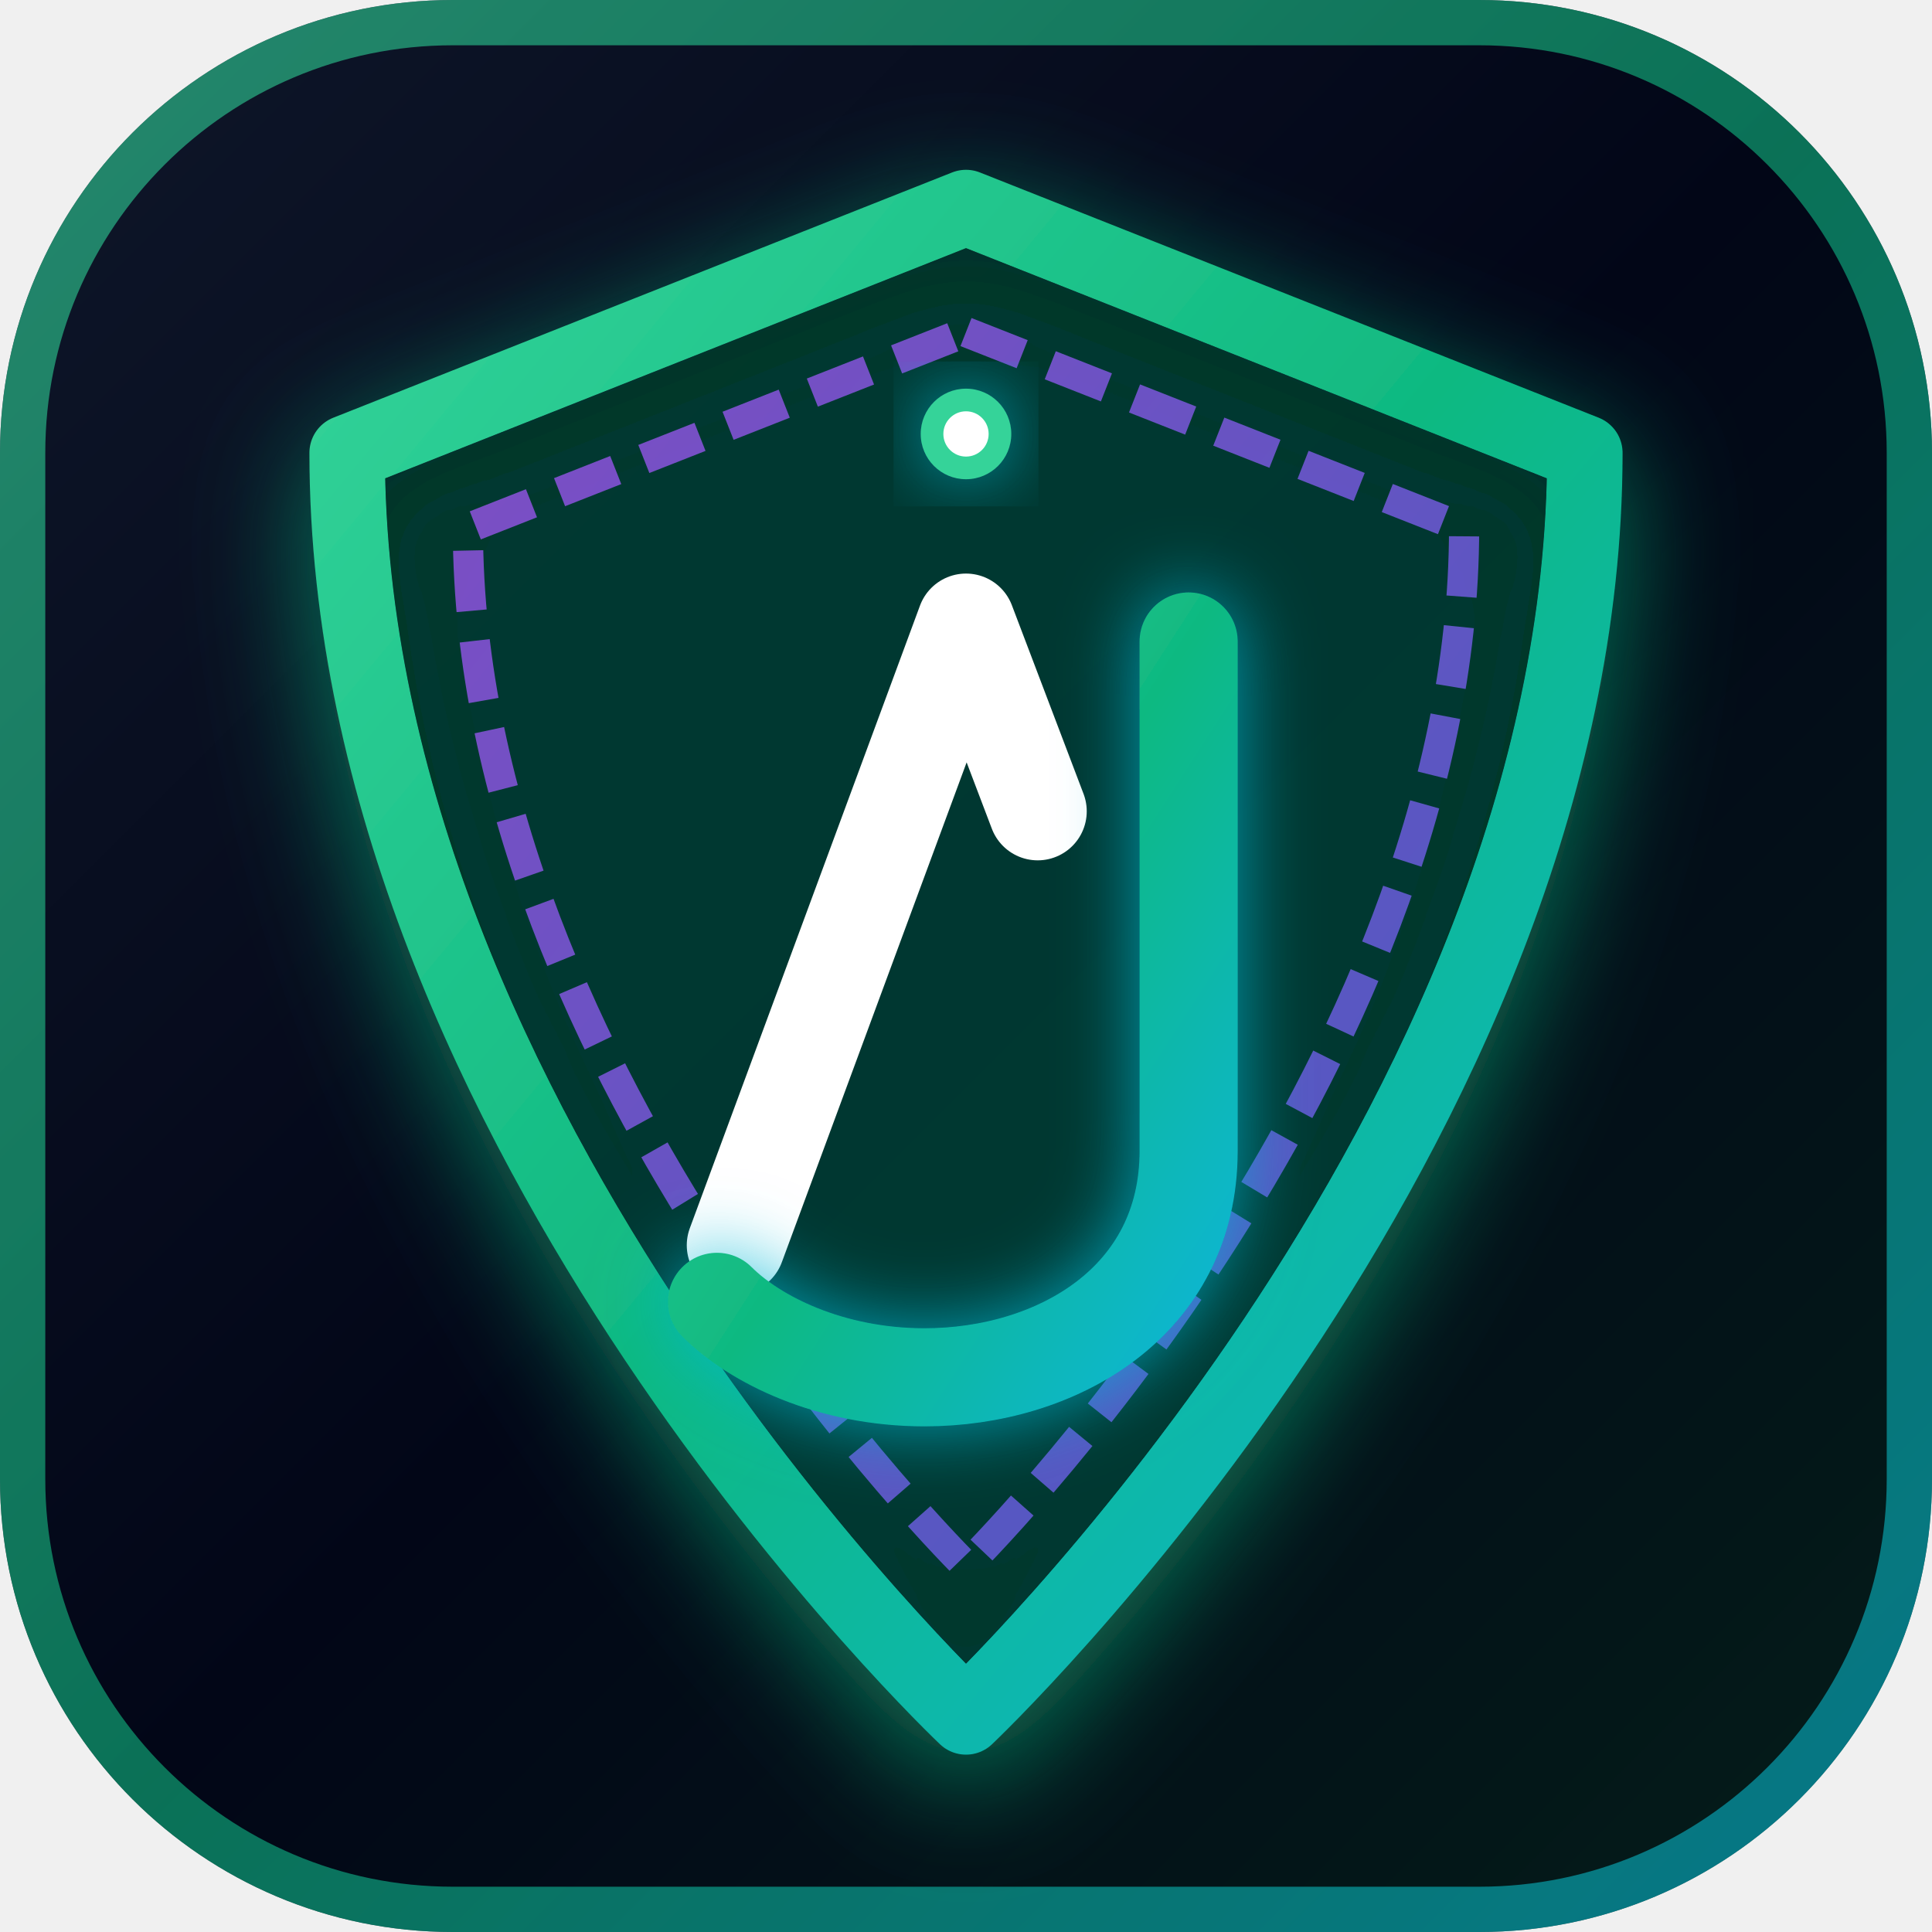
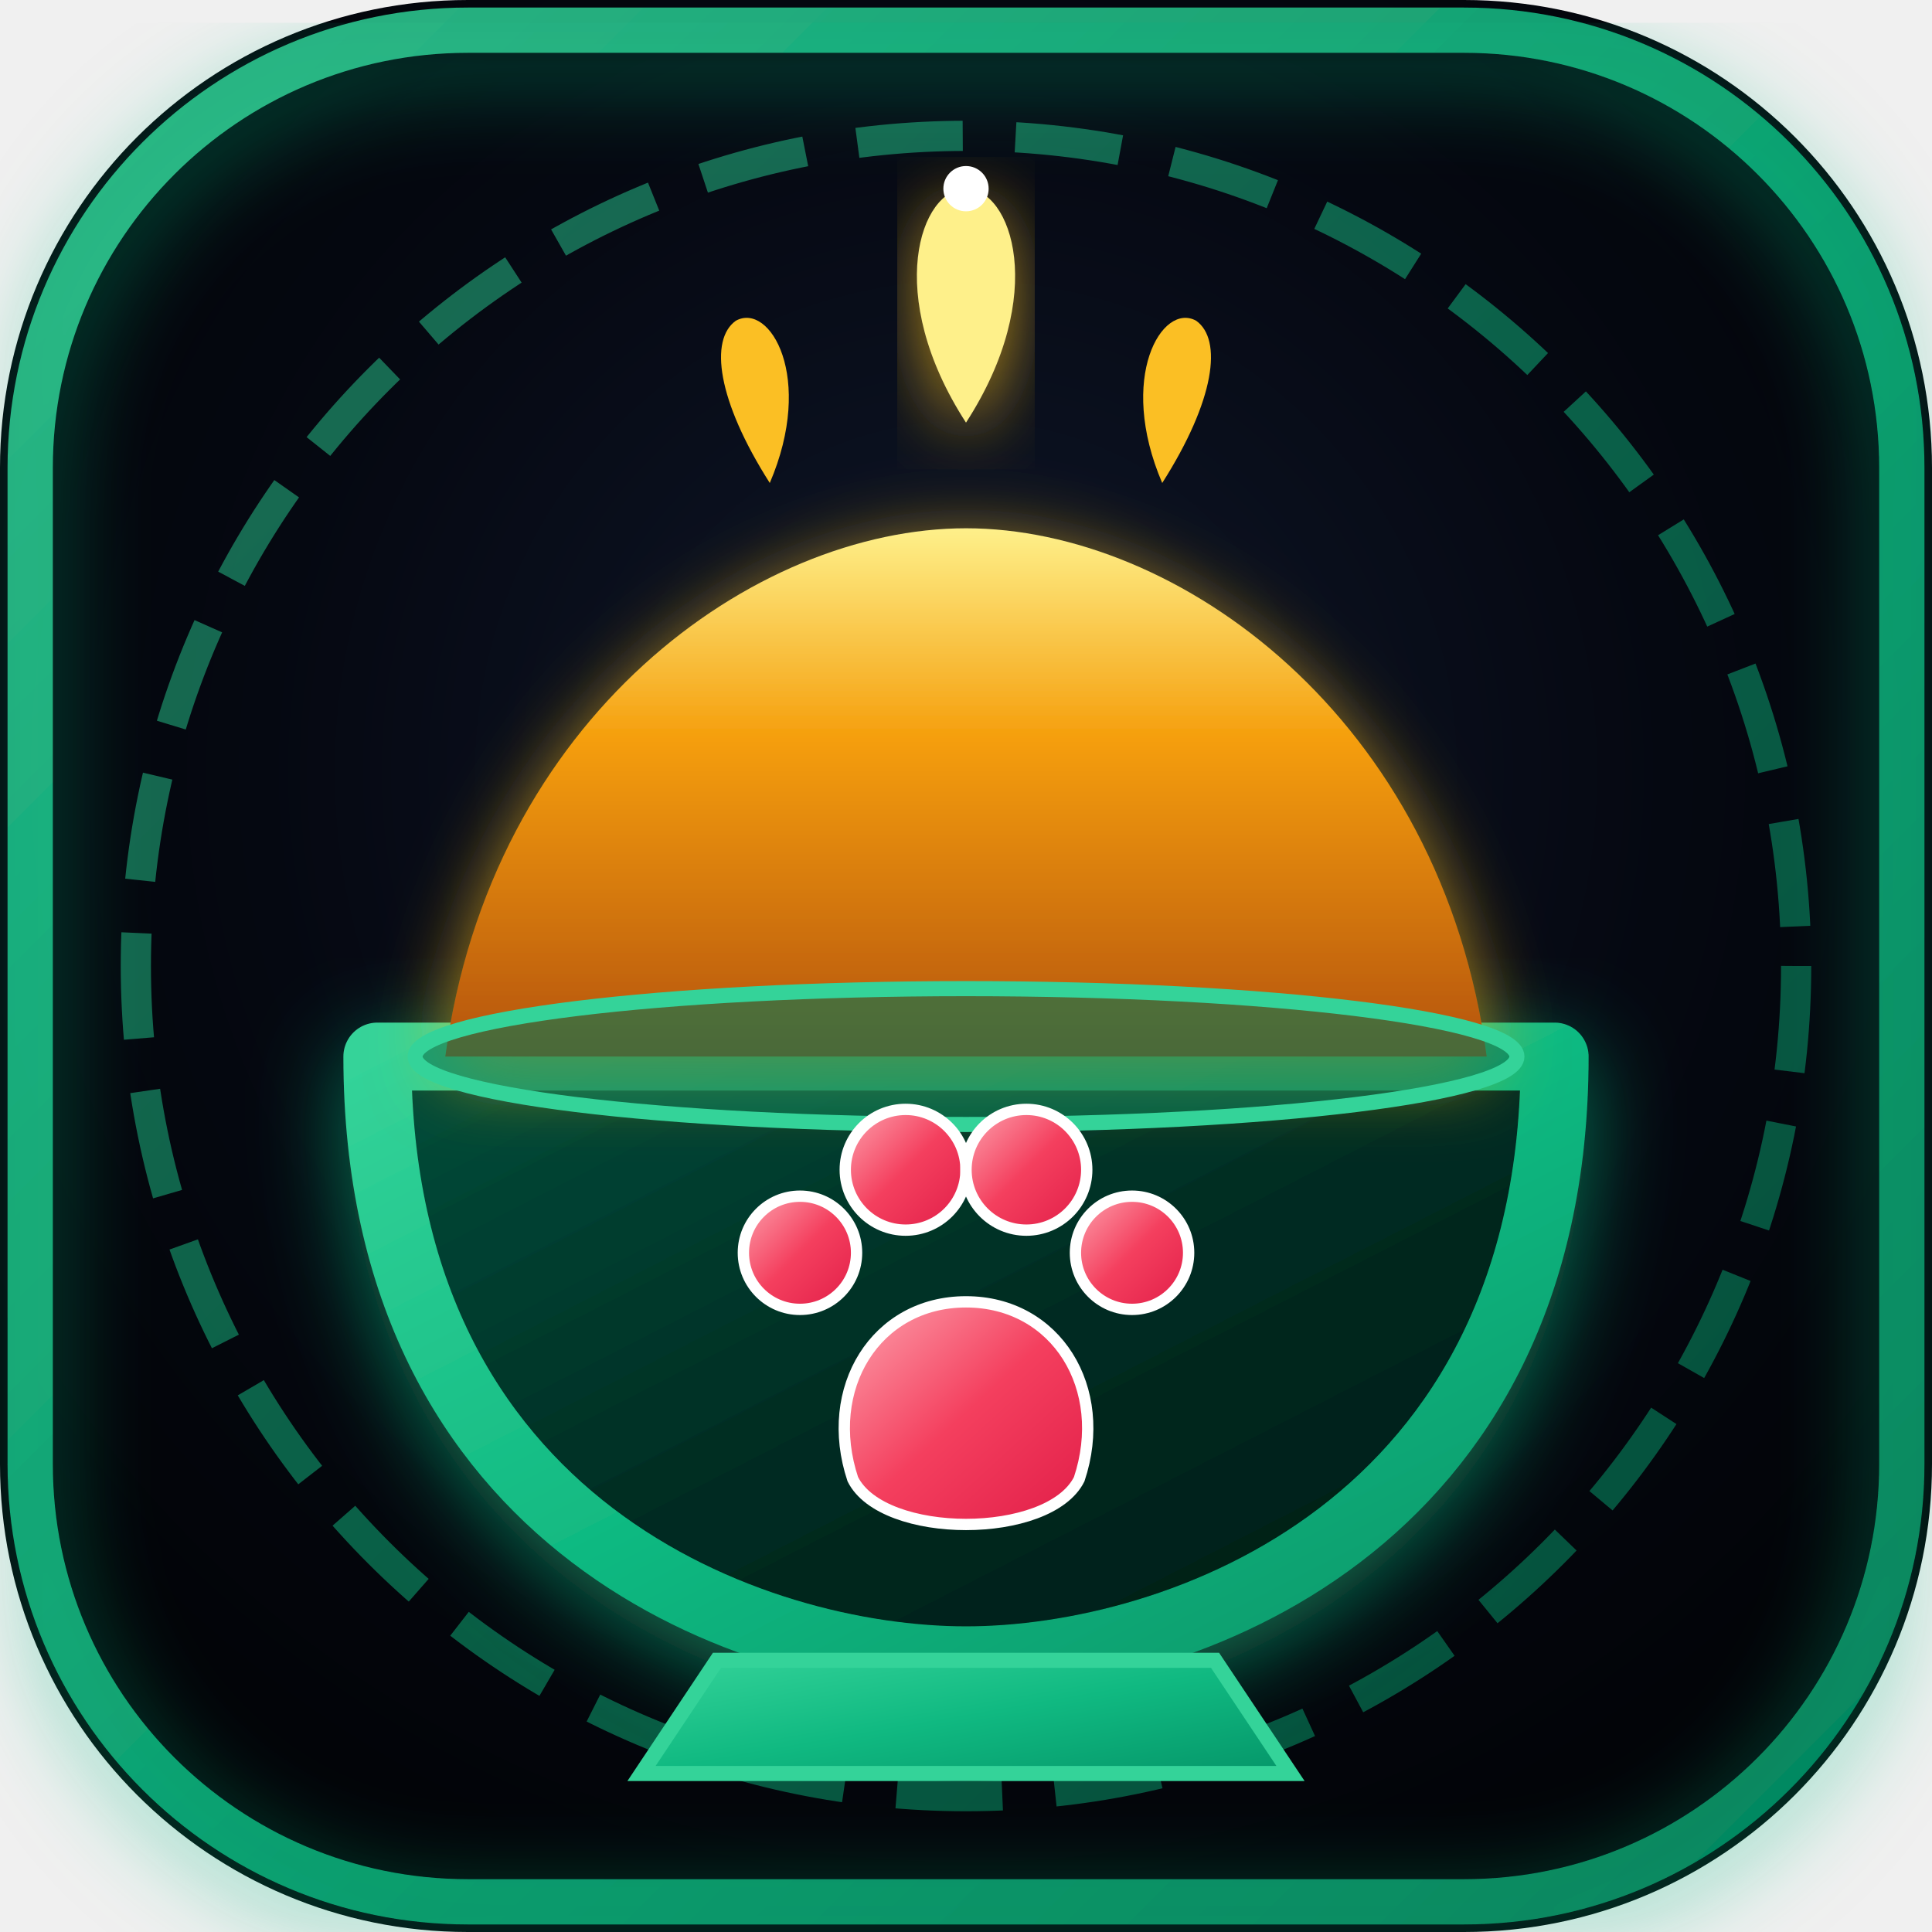
<svg xmlns="http://www.w3.org/2000/svg" viewBox="0 0 512 512" width="100%" height="100%">
  <defs>
-     <linearGradient id="bgGrad" x1="0%" y1="0%" x2="100%" y2="100%">
-       <stop offset="0%" stop-color="#0F172A" />
-       <stop offset="50%" stop-color="#020617" />
-       <stop offset="100%" stop-color="#041E19" />
+     <radialGradient id="bgGlow" cx="50%" cy="40%" r="60%">
+       <stop offset="0%" stop-color="#0f172a" />
+       <stop offset="60%" stop-color="#050811" />
+       <stop offset="100%" stop-color="#020408" />
+     </radialGradient>
+     <linearGradient id="emeraldBorder" x1="0%" y1="0%" x2="100%" y2="100%">
+       <stop offset="0%" stop-color="#34d399" />
+       <stop offset="50%" stop-color="#10b981" />
+       <stop offset="100%" stop-color="#059669" />
    </linearGradient>
-     <linearGradient id="cyberGrad" x1="0%" y1="0%" x2="100%" y2="100%">
-       <stop offset="0%" stop-color="#34D399" />
-       <stop offset="50%" stop-color="#10B981" />
-       <stop offset="100%" stop-color="#06B6D4" />
+     <linearGradient id="riceGold" x1="0%" y1="0%" x2="0%" y2="100%">
+       <stop offset="0%" stop-color="#fef08a" />
+       <stop offset="40%" stop-color="#f59e0b" />
+       <stop offset="100%" stop-color="#b45309" />
    </linearGradient>
-     <linearGradient id="purpleGrad" x1="0%" y1="0%" x2="100%" y2="100%">
-       <stop offset="0%" stop-color="#A855F7" />
-       <stop offset="100%" stop-color="#6366F1" />
+     <linearGradient id="pawPink" x1="0%" y1="0%" x2="100%" y2="100%">
+       <stop offset="0%" stop-color="#fda4af" />
+       <stop offset="50%" stop-color="#f43f5e" />
+       <stop offset="100%" stop-color="#e11d48" />
    </linearGradient>
-     <filter id="glow" x="-20%" y="-20%" width="140%" height="140%">
-       <feDropShadow dx="0" dy="8" stdDeviation="16" flood-color="#10B981" flood-opacity="0.65" />
+     <linearGradient id="bowlGrad" x1="0%" y1="0%" x2="100%" y2="100%">
+       <stop offset="0%" stop-color="#064e3b" />
+       <stop offset="50%" stop-color="#022c22" />
+       <stop offset="100%" stop-color="#011812" />
+     </linearGradient>
+     <filter id="softGlow" x="-20%" y="-20%" width="140%" height="140%">
+       <feDropShadow dx="0" dy="6" stdDeviation="12" flood-color="#10b981" flood-opacity="0.6" />
    </filter>
-     <filter id="coreGlow" x="-30%" y="-30%" width="160%" height="160%">
-       <feDropShadow dx="0" dy="0" stdDeviation="10" flood-color="#06B6D4" flood-opacity="0.8" />
+     <filter id="riceGlow" x="-20%" y="-20%" width="140%" height="140%">
+       <feDropShadow dx="0" dy="4" stdDeviation="10" flood-color="#fbbf24" flood-opacity="0.75" />
    </filter>
  </defs>
-   <rect width="512" height="512" rx="120" fill="url(#bgGrad)" />
-   <rect width="500" height="500" x="6" y="6" rx="114" fill="none" stroke="url(#cyberGrad)" stroke-width="12" stroke-opacity="0.6" />
-   <path d="M256 55 L420 120 C420 300 256 455 256 455 C256 455 92 300 92 120 Z" fill="#020617" fill-opacity="0.85" stroke="url(#cyberGrad)" stroke-width="20" stroke-linejoin="round" filter="url(#glow)" />
-   <path d="M256 88 L388 140 C388 285 256 415 256 415 C256 415 124 285 124 140 Z" fill="none" stroke="url(#purpleGrad)" stroke-width="8" stroke-dasharray="16 8" stroke-opacity="0.75" />
-   <path d="M195 330 L256 165 L275 215" fill="none" stroke="#FFFFFF" stroke-width="26" stroke-linecap="round" stroke-linejoin="round" />
-   <path d="M205 285 L285 285" fill="none" stroke="url(#cyberGrad)" stroke-width="20" stroke-linecap="round" />
-   <path d="M315 170 V305 C315 345 280 365 245 365 C220 365 200 355 190 345" fill="none" stroke="url(#cyberGrad)" stroke-width="26" stroke-linecap="round" stroke-linejoin="round" filter="url(#coreGlow)" />
-   <circle cx="256" cy="115" r="12" fill="#34D399" filter="url(#coreGlow)" />
-   <circle cx="256" cy="115" r="6" fill="#FFFFFF" />
+   <rect width="512" height="512" rx="124" fill="url(#bgGlow)" />
+   <rect width="496" height="496" x="8" y="8" rx="116" fill="none" stroke="url(#emeraldBorder)" stroke-width="12" stroke-opacity="0.85" filter="url(#softGlow)" />
+   <circle cx="256" cy="256" r="220" fill="none" stroke="url(#emeraldBorder)" stroke-width="8" stroke-dasharray="28 14" stroke-opacity="0.5" />
+   <path d="M100 280 C100 405 200 440 256 440 C312 440 412 405 412 280 Z" fill="url(#bowlGrad)" stroke="url(#emeraldBorder)" stroke-width="18" stroke-linejoin="round" filter="url(#softGlow)" />
+   <path d="M190 440 L170 470 H342 L322 440 Z" fill="url(#emeraldBorder)" stroke="#34d399" stroke-width="4" />
+   <path d="M118 280 C130 190 200 140 256 140 C312 140 382 190 394 280 Z" fill="url(#riceGold)" filter="url(#riceGlow)" />
+   <ellipse cx="256" cy="280" rx="146" ry="18" fill="#047857" fill-opacity="0.6" stroke="#34d399" stroke-width="4" />
+   <path d="M256 50 C268 50 278 78 256 112 C234 78 244 50 256 50 Z" fill="#fef08a" filter="url(#riceGlow)" />
+   <path d="M195 85 C204 80 216 100 204 128 C190 106 188 90 195 85 Z" fill="#fbbf24" />
+   <path d="M317 85 C324 90 322 106 308 128 C296 100 308 80 317 85 Z" fill="#fbbf24" />
+   <path d="M256 345 C232 345 218 368 226 392 C234 408 278 408 286 392 C294 368 280 345 256 345 Z" fill="url(#pawPink)" stroke="#ffffff" stroke-width="3" />
+   <circle cx="212" cy="332" r="15" fill="url(#pawPink)" stroke="#ffffff" stroke-width="3" />
+   <circle cx="240" cy="310" r="16" fill="url(#pawPink)" stroke="#ffffff" stroke-width="3" />
+   <circle cx="272" cy="310" r="16" fill="url(#pawPink)" stroke="#ffffff" stroke-width="3" />
+   <circle cx="300" cy="332" r="15" fill="url(#pawPink)" stroke="#ffffff" stroke-width="3" />
+   <circle cx="256" cy="50" r="6" fill="#ffffff" />
</svg>
